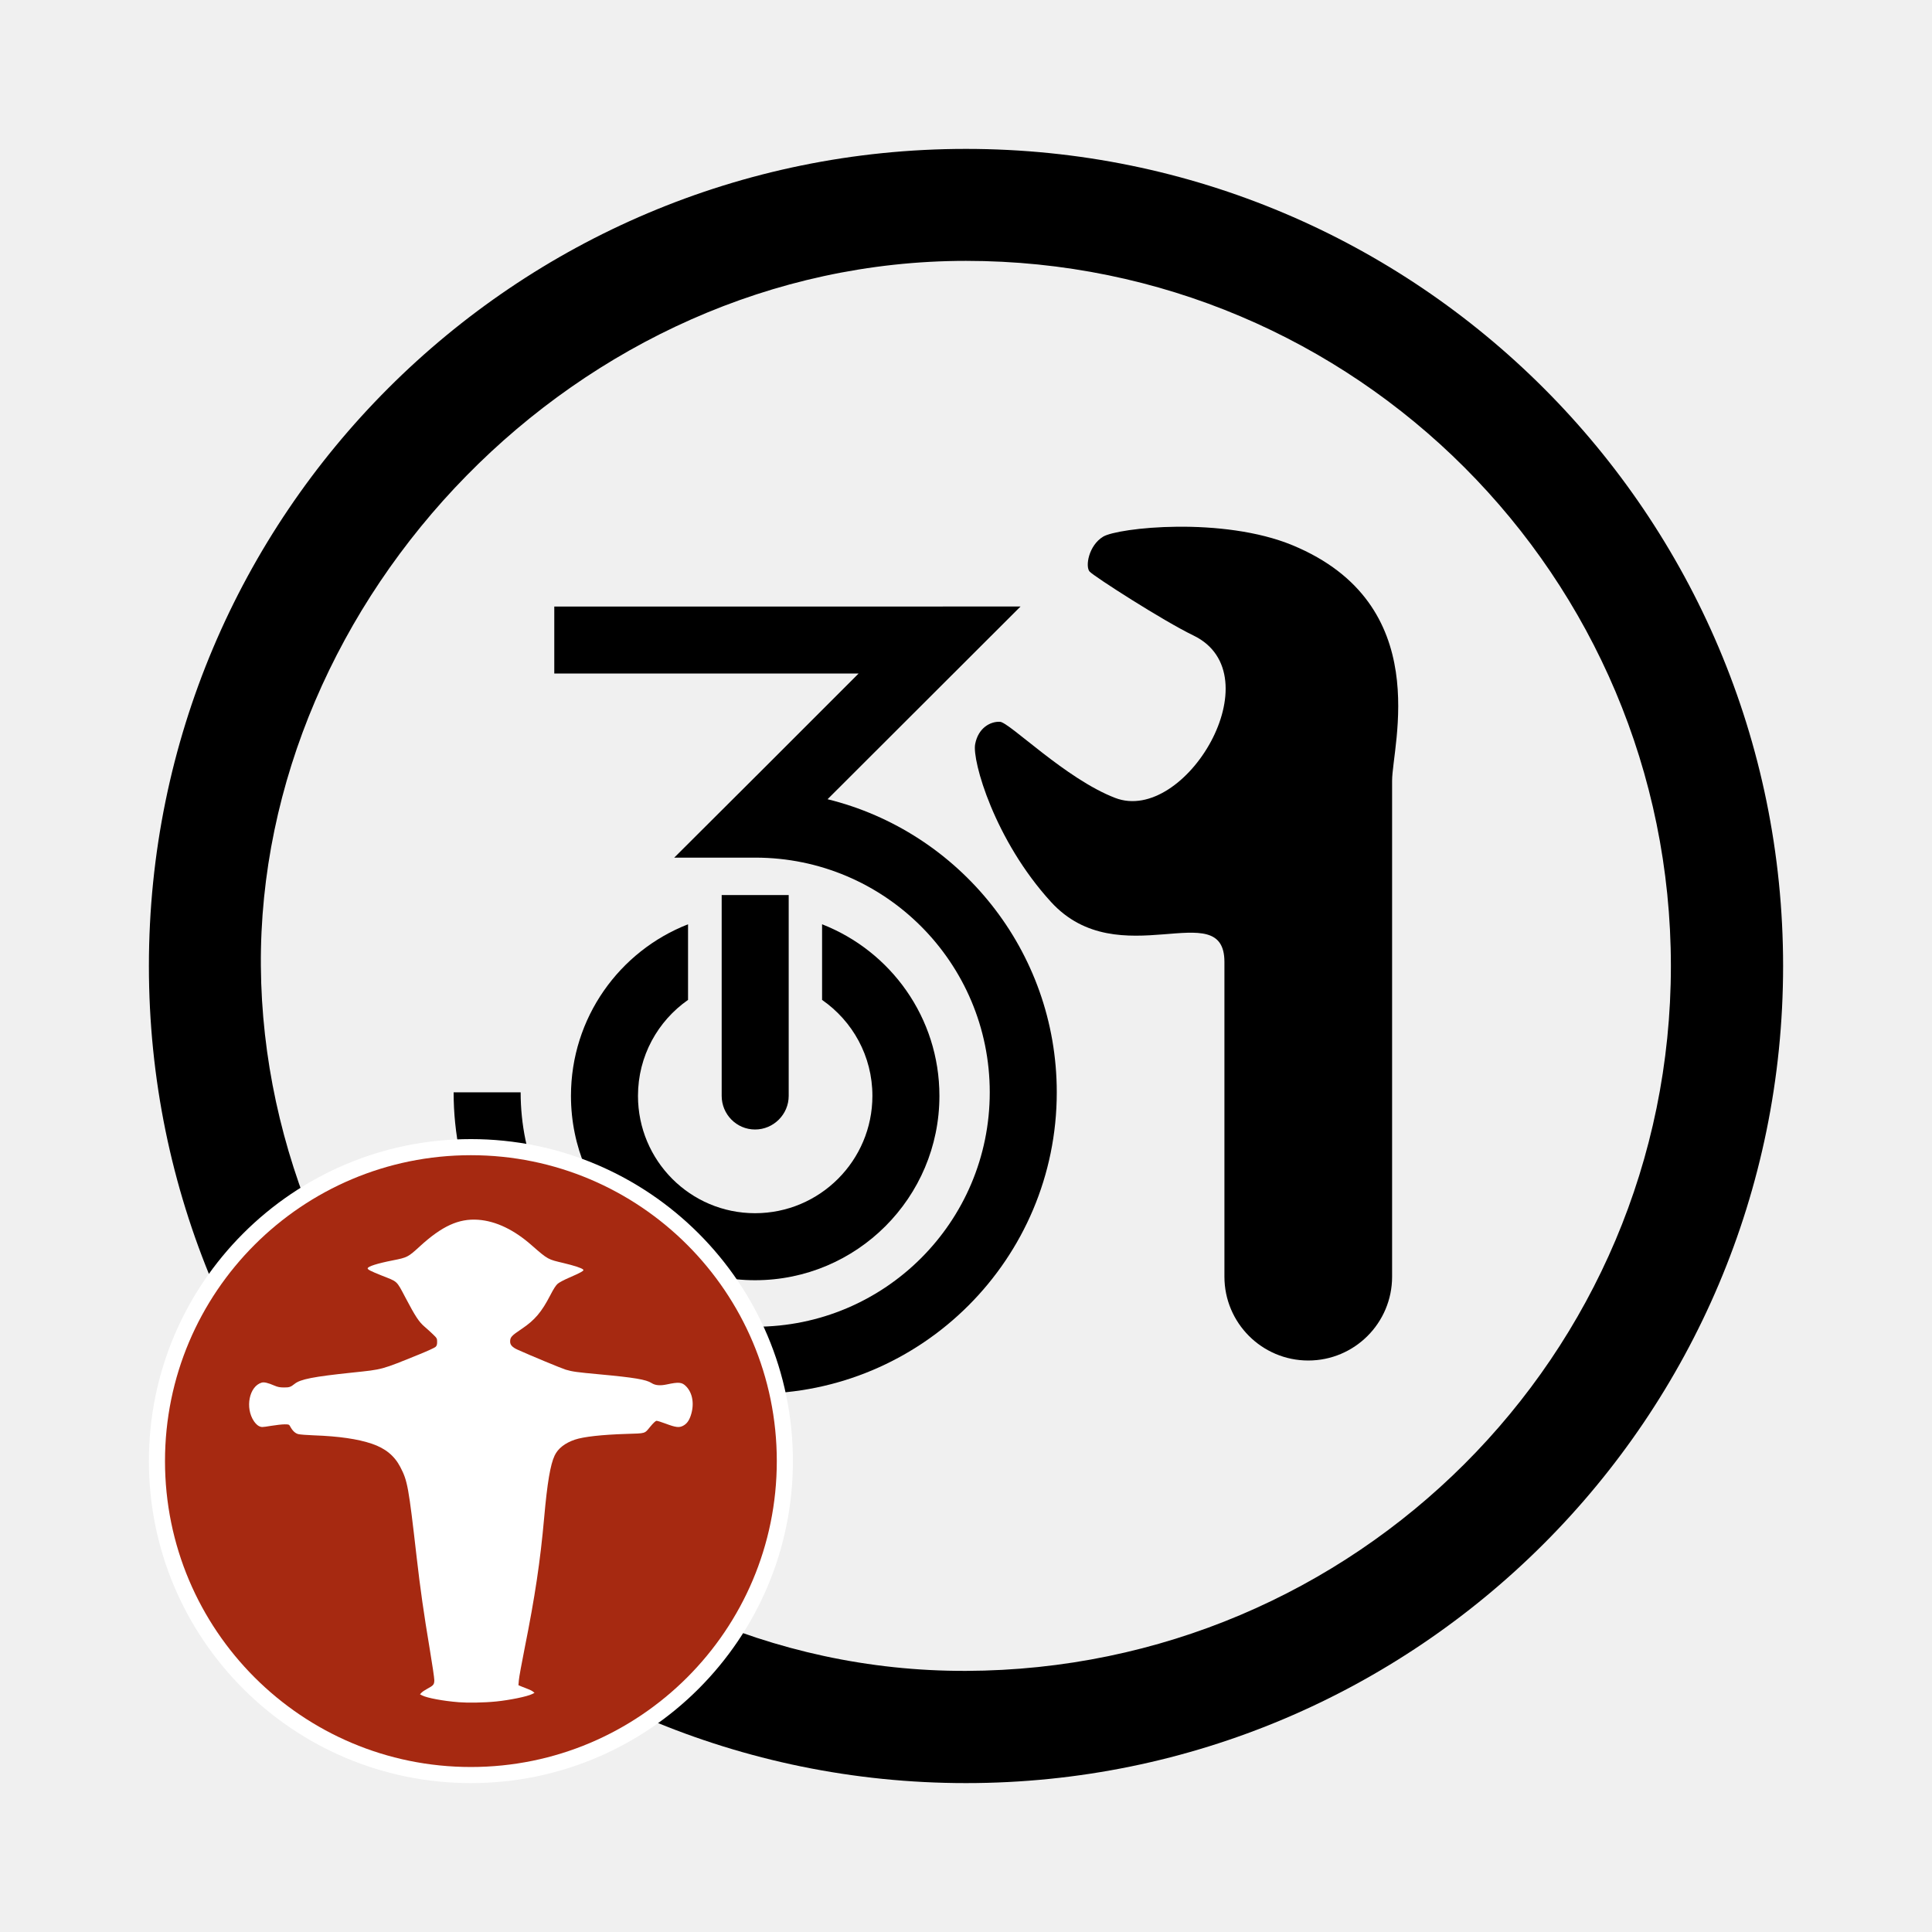
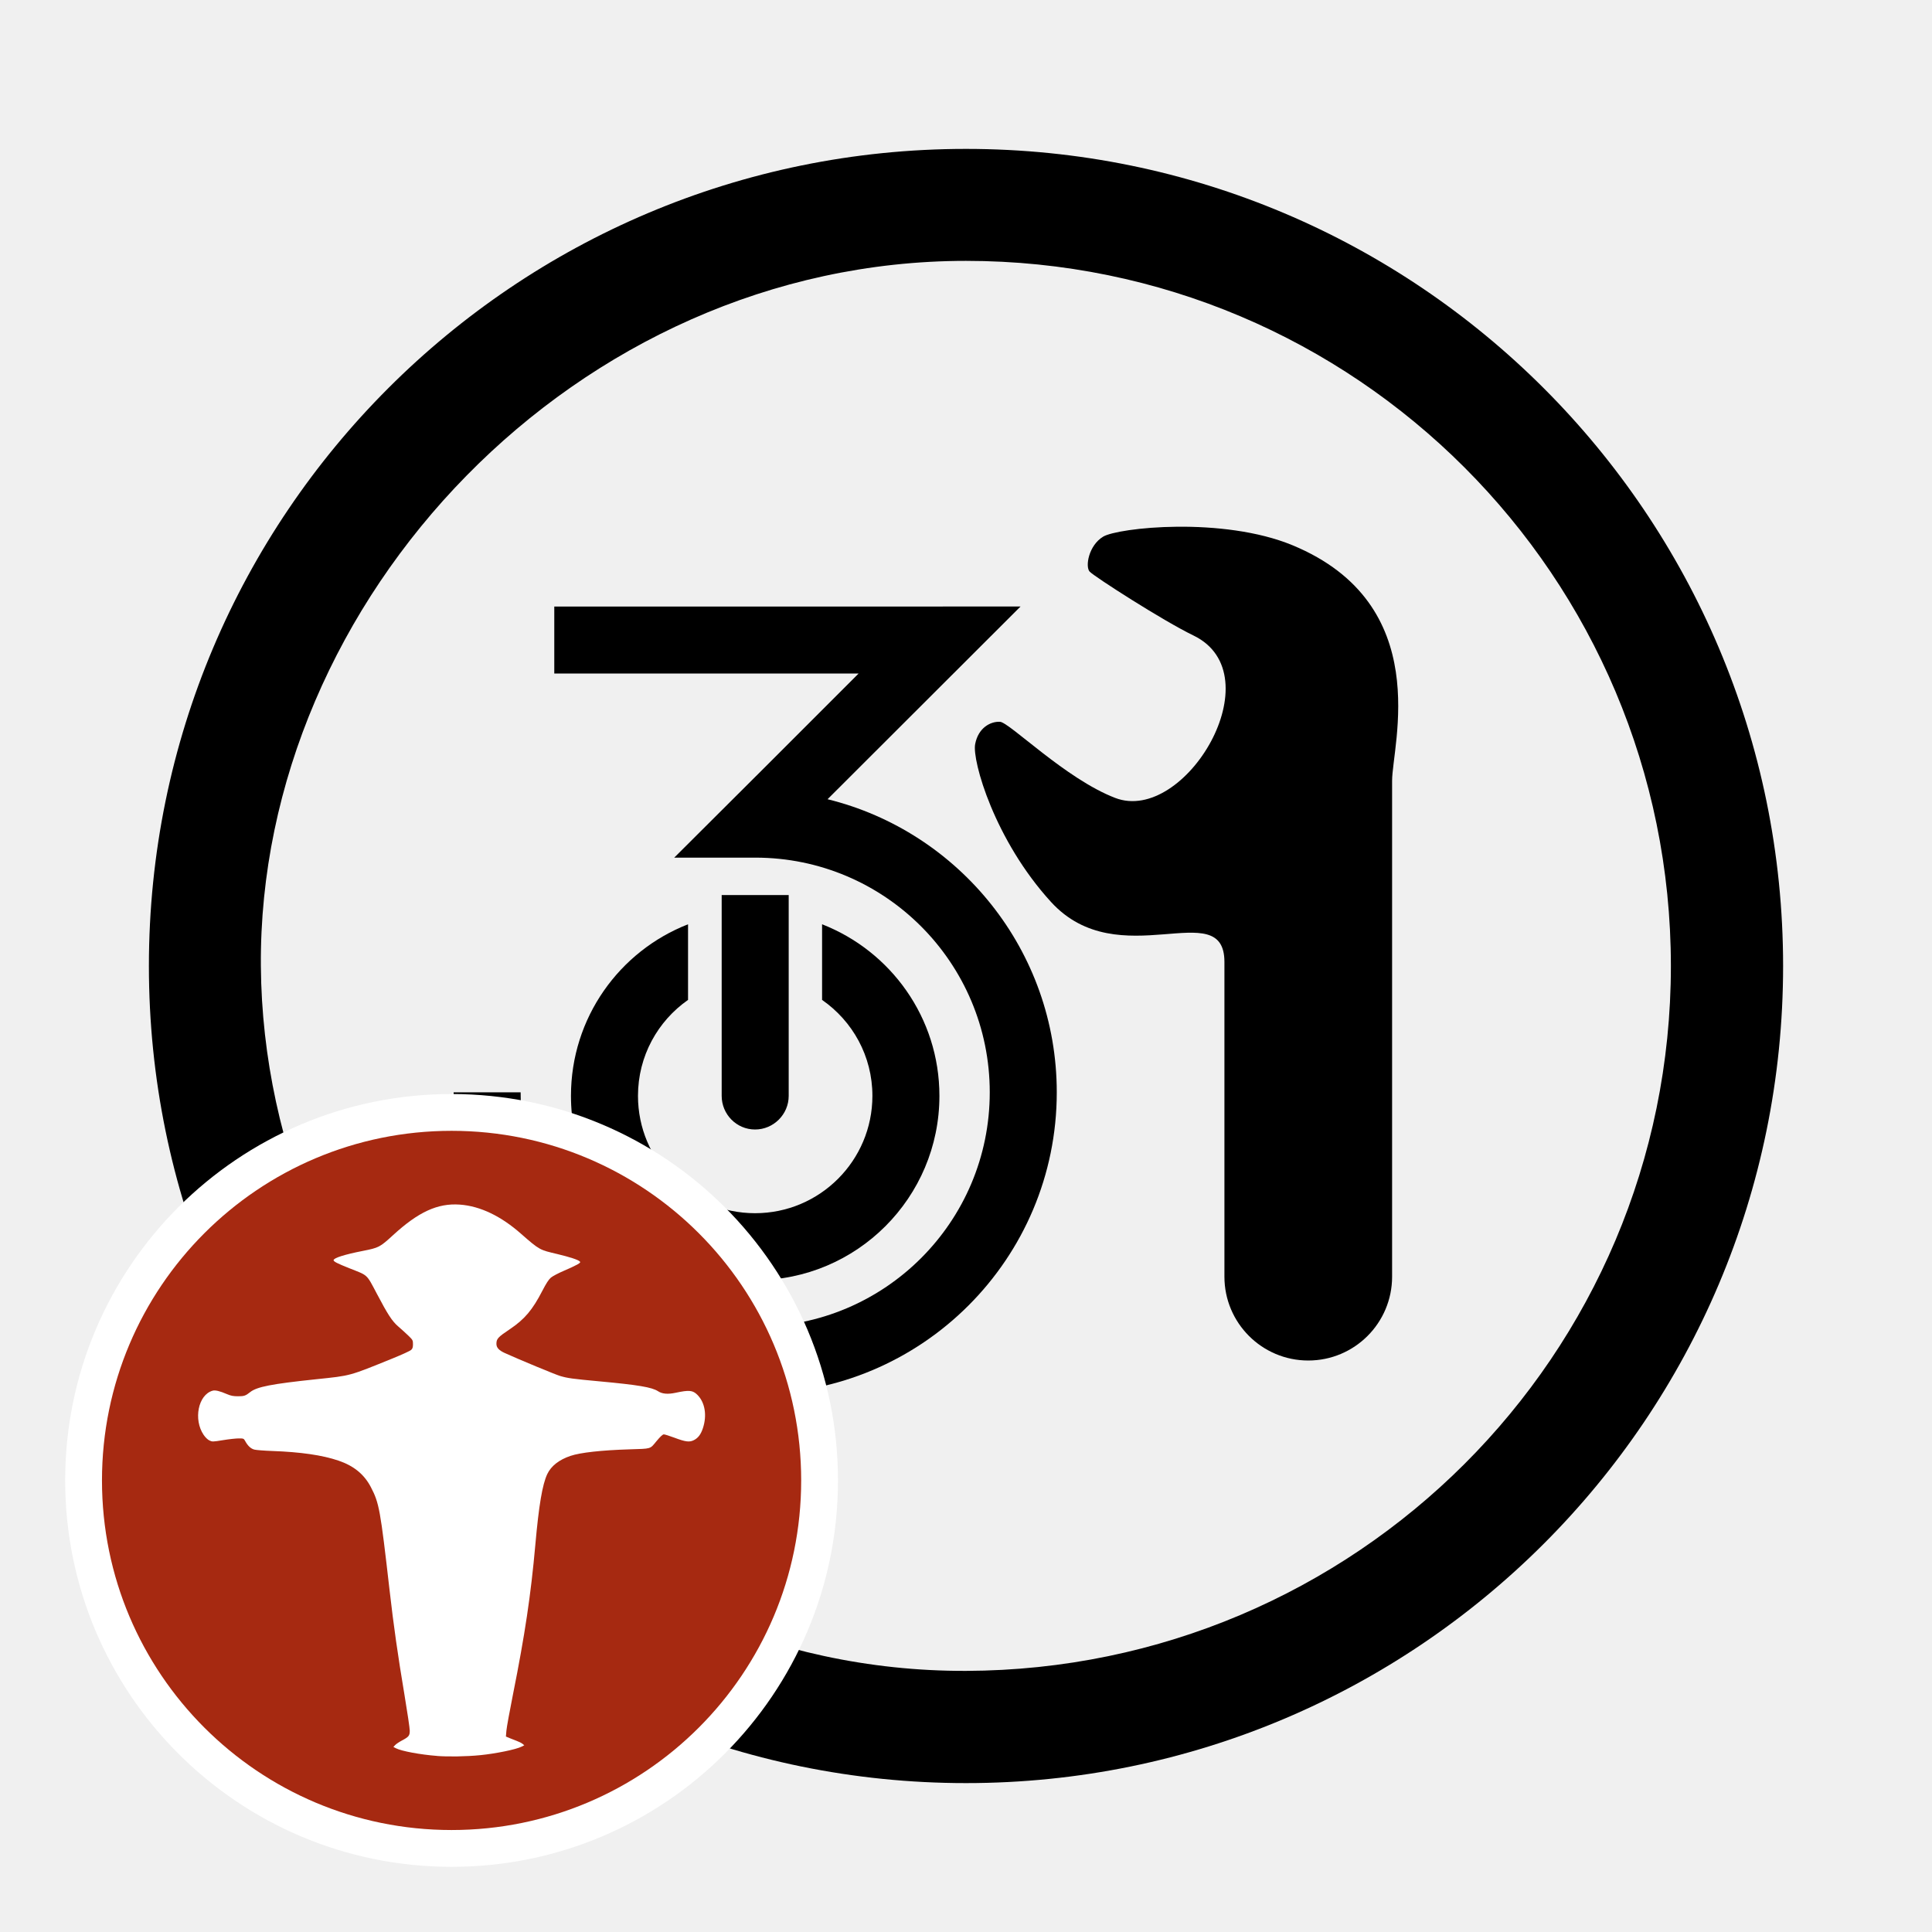
- <svg xmlns="http://www.w3.org/2000/svg" version="1.1" width="300" height="300" id="svg5512">
+ <svg xmlns="http://www.w3.org/2000/svg" version="1.1" width="300" height="300" id="svg5512" xml:space="preserve">
  <defs id="defs5514">
    <linearGradient id="linearGradient2070">
      <stop id="stop2072" offset="0" style="stop-color:#ff0000;stop-opacity:1;" />
      <stop id="stop2074" offset="1" style="stop-color:#9a1a00;stop-opacity:1;" />
    </linearGradient>
  </defs>
  <g transform="translate(-448.0526,-67.70133)" id="g4413">
    <path d="m 534.121,161.882 0,10.406 47.253,0 c -9.528,9.543 -19.07,19.073 -28.627,28.586 l 12.593,0 c 20.112,0 36.401,16.329 36.401,36.442 0,20.112 -16.289,36.401 -36.401,36.401 -20.112,0 -36.442,-16.289 -36.442,-36.401 l -10.406,0 c 0,25.858 20.989,46.807 46.848,46.807 25.858,0 46.807,-20.949 46.807,-46.807 0,-21.993 -15.152,-40.48 -35.591,-45.512 l 29.963,-29.923 z" id="path4996-4-0-4-8-9-7-2-6-0-9-9-2" style="color:#000000;fill:#000000;fill-opacity:1;fill-rule:evenodd;stroke:none;stroke-width:20;marker:none;visibility:visible;display:inline;overflow:visible;enable-background:accumulate" />
    <g transform="matrix(-1,0,0,-1,1130.637,475.1825)" id="g4409">
      <path d="m 565.339,208.689 c -15.802,0 -28.627,12.825 -28.627,28.627 0,12.131 7.56,22.487 18.221,26.643 l 0,-11.742 c -4.724,-3.282 -7.815,-8.711 -7.815,-14.901 0,-10.056 8.165,-18.221 18.221,-18.221 10.056,0 18.18,8.165 18.18,18.221 0,6.18 -3.075,11.617 -7.774,14.901 l 0,11.742 c 10.649,-4.156 18.18,-14.512 18.18,-26.643 0,-15.802 -12.784,-28.627 -28.586,-28.627 z" id="path4996-4-0-4-2-1-9-8-5-8-9" style="color:#000000;fill:#000000;fill-opacity:1;fill-rule:evenodd;stroke:none;stroke-width:20;marker:none;visibility:visible;display:inline;overflow:visible;enable-background:accumulate" />
      <path d="m 565.339,232.093 c -2.873,0 -5.223,2.35 -5.223,5.223 l 0,31.178 10.406,0 0,-31.178 c 0,-2.873 -2.31,-5.223 -5.183,-5.223 z" id="rect5023-1-6-7-7-5-2-9-1-8-8" style="color:#000000;fill:#000000;fill-opacity:1;fill-rule:evenodd;stroke:none;stroke-width:20;marker:none;visibility:visible;display:inline;overflow:visible;enable-background:accumulate" />
    </g>
    <path d="m 630.853,149.491 c -5.722,0.054 -10.364,0.853 -11.499,1.539 -2.271,1.371 -2.807,4.658 -2.106,5.426 0.702,0.768 11.43,7.658 16.115,9.92 12.614,6.09 -1.288,29.396 -12.147,25.226 -7.696,-2.955 -16.427,-11.757 -17.897,-11.823 -1.47,-0.065 -3.364,0.926 -3.847,3.482 -0.483,2.556 3.008,14.897 11.783,24.497 10.529,11.52 26.926,-1.209 26.926,9.313 l 0,48.872 a 13.018,13.018 0 0 0 26.036,0 l 0,-62.437 0,-14.577 c 0,-5.467 6.703,-27.389 -15.467,-36.563 -5.374,-2.224 -12.175,-2.929 -17.897,-2.875 z" id="path5018-1-3-2-1-4-7-5-6" style="fill:#000000;fill-opacity:1;stroke:none" />
  </g>
  <path d="m 150,23.121 c -70.071,0 -126.879,56.808 -126.879,126.879 0,70.071 56.808,126.879 126.879,126.879 70.071,0 126.879,-56.808 126.879,-126.879 C 276.879,79.929 220.071,23.121 150,23.121 z M 259.454,150 C 259.454,210.46 210.467,259.26 150,259.454 89.533,259.648 40.931,206.992 40.507,150 40.083,93.008 89.54,40.507 150,40.507 c 60.46,0 109.454,49.033 109.454,109.493 z" id="path7438-70-0-9-0-2" style="color:#000000;fill:#000000;fill-opacity:1;fill-rule:evenodd;stroke:none;stroke-width:10.416;marker:none;visibility:visible;display:inline;overflow:visible;enable-background:accumulate" />
-   <g id="g4962">
-     <g id="g4946">
-       <circle style="fill:#ffffff;fill-opacity:1;stroke-width:4.315" id="path726" cx="73.121" cy="226.879" r="50" />
-       <circle style="fill:#a62911;fill-opacity:1;stroke-width:4.099" id="path726-3" cx="73.121" cy="226.879" r="47.5" />
+   <g id="g2606" transform="matrix(1.142857,0,0,1.142857,-16.30332,-32.26807)">
+     <g id="g2600">
+       <circle style="fill:#ffffff;fill-opacity:1;stroke-width:4.53" id="path726" cx="75.621" cy="229.379" r="52.5" />
+       <circle style="fill:#a62911;fill-opacity:1;stroke-width:4.099" id="path726-3" cx="75.621" cy="229.379" r="47.5" />
    </g>
-     <path d="m 71.18,264.314 c -2.302,-0.177 -4.862,-0.653 -5.621,-1.045 l -0.345,-0.178 0.241,-0.256 c 0.132,-0.141 0.54,-0.416 0.906,-0.611 0.96,-0.511 1.077,-0.659 1.077,-1.351 0,-0.321 -0.322,-2.504 -0.715,-4.85 -0.908,-5.414 -1.467,-9.34 -2.031,-14.268 -1.254,-10.951 -1.406,-11.792 -2.535,-13.962 -0.906,-1.741 -2.318,-2.897 -4.404,-3.605 -2.196,-0.745 -5.123,-1.17 -9.028,-1.31 -1.059,-0.038 -2.137,-0.122 -2.394,-0.186 -0.483,-0.12 -0.9,-0.509 -1.261,-1.175 -0.18,-0.332 -0.217,-0.346 -0.876,-0.346 -0.379,0 -1.337,0.106 -2.129,0.236 -1.379,0.226 -1.456,0.228 -1.841,0.046 -0.241,-0.114 -0.555,-0.418 -0.787,-0.759 -1.418,-2.09 -0.743,-5.445 1.207,-6.004 0.368,-0.106 0.975,0.038 1.971,0.468 0.507,0.218 0.847,0.285 1.466,0.287 0.849,0.004 1.05,-0.065 1.671,-0.561 0.907,-0.725 2.897,-1.114 8.971,-1.752 4.781,-0.502 4.383,-0.393 10.457,-2.858 1.211,-0.491 2.313,-0.998 2.449,-1.126 0.193,-0.181 0.248,-0.355 0.248,-0.781 0,-0.524 -0.029,-0.577 -0.635,-1.164 -0.349,-0.338 -0.95,-0.884 -1.336,-1.213 -0.866,-0.738 -1.451,-1.655 -2.923,-4.45 -1.472,-2.794 -1.194,-2.468 -3.774,-3.498 -1.627,-0.649 -2.119,-0.901 -2.119,-1.086 0,-0.299 1.484,-0.771 3.941,-1.254 2.212,-0.435 2.343,-0.503 4.149,-2.158 3.447,-3.158 6.05,-4.349 9.046,-4.141 2.839,0.197 5.67,1.623 8.29,3.928 2.62,2.304 2.591,2.222 4.966,2.79 1.702,0.407 2.808,0.769 3.054,1 0.124,0.116 0.068,0.188 -0.33,0.421 -0.264,0.154 -1.087,0.539 -1.829,0.855 -0.742,0.316 -1.539,0.736 -1.77,0.935 -0.291,0.249 -0.648,0.8 -1.152,1.78 -1.343,2.609 -2.417,3.877 -4.424,5.222 -1.619,1.085 -1.817,1.303 -1.817,1.994 0,0.513 0.346,0.885 1.166,1.256 2.008,0.907 6.837,2.909 7.475,3.099 1.031,0.306 1.668,0.394 5.284,0.728 5.348,0.494 7.204,0.806 8.035,1.349 0.564,0.369 1.331,0.437 2.386,0.21 1.837,-0.395 2.331,-0.348 2.958,0.279 1.04,1.04 1.328,2.797 0.746,4.546 -0.278,0.835 -0.641,1.315 -1.219,1.61 -0.601,0.307 -1.128,0.24 -2.662,-0.336 -0.656,-0.246 -1.298,-0.447 -1.426,-0.446 -0.156,0.002 -0.485,0.307 -1.003,0.933 -0.9,1.087 -0.626,1.005 -3.687,1.101 -3.792,0.118 -6.643,0.435 -7.989,0.888 -1.547,0.52 -2.637,1.375 -3.155,2.472 -0.668,1.416 -1.145,4.246 -1.624,9.629 -0.601,6.757 -1.42,12.236 -3.035,20.305 -0.454,2.268 -0.856,4.484 -0.893,4.925 l -0.068,0.801 0.484,0.205 c 0.266,0.113 0.718,0.29 1.005,0.395 0.287,0.104 0.631,0.279 0.765,0.388 l 0.244,0.198 -0.339,0.175 c -0.795,0.411 -3.612,0.964 -5.594,1.165 -1.982,0.201 -4.47,0.224 -5.889,0.115 z" id="path1371" style="fill:#ffffff;fill-opacity:1;stroke:none;stroke-width:1.579;stroke-dasharray:none;stroke-opacity:1" />
+     <path d="m 73.68,266.814 c -2.302,-0.177 -4.862,-0.653 -5.621,-1.045 l -0.345,-0.178 0.241,-0.256 c 0.132,-0.141 0.54,-0.416 0.906,-0.611 0.96,-0.511 1.077,-0.659 1.077,-1.351 0,-0.321 -0.322,-2.504 -0.715,-4.85 -0.908,-5.414 -1.467,-9.34 -2.031,-14.268 -1.254,-10.951 -1.406,-11.792 -2.535,-13.962 -0.906,-1.741 -2.318,-2.897 -4.404,-3.605 -2.196,-0.745 -5.123,-1.17 -9.028,-1.31 -1.059,-0.038 -2.137,-0.122 -2.394,-0.186 -0.483,-0.12 -0.9,-0.509 -1.261,-1.175 -0.18,-0.332 -0.217,-0.346 -0.876,-0.346 -0.379,0 -1.337,0.106 -2.129,0.236 -1.379,0.226 -1.456,0.228 -1.841,0.046 -0.241,-0.114 -0.555,-0.418 -0.787,-0.759 -1.418,-2.09 -0.743,-5.445 1.207,-6.004 0.368,-0.106 0.975,0.038 1.971,0.468 0.507,0.218 0.847,0.285 1.466,0.287 0.849,0.004 1.05,-0.065 1.671,-0.561 0.907,-0.725 2.897,-1.114 8.971,-1.752 4.781,-0.502 4.383,-0.393 10.457,-2.858 1.211,-0.491 2.313,-0.998 2.449,-1.126 0.193,-0.181 0.248,-0.355 0.248,-0.781 0,-0.524 -0.029,-0.577 -0.635,-1.164 -0.349,-0.338 -0.95,-0.884 -1.336,-1.213 -0.866,-0.738 -1.451,-1.655 -2.923,-4.45 -1.472,-2.794 -1.194,-2.468 -3.774,-3.498 -1.627,-0.649 -2.119,-0.901 -2.119,-1.086 0,-0.299 1.484,-0.771 3.941,-1.254 2.212,-0.435 2.343,-0.503 4.149,-2.158 3.447,-3.158 6.05,-4.349 9.046,-4.141 2.839,0.197 5.67,1.623 8.29,3.928 2.62,2.304 2.591,2.222 4.966,2.79 1.702,0.407 2.808,0.769 3.054,1 0.124,0.116 0.068,0.188 -0.33,0.421 -0.264,0.154 -1.087,0.539 -1.829,0.855 -0.742,0.316 -1.539,0.736 -1.77,0.935 -0.291,0.249 -0.648,0.8 -1.152,1.78 -1.343,2.609 -2.417,3.877 -4.424,5.222 -1.619,1.085 -1.817,1.303 -1.817,1.994 0,0.513 0.346,0.885 1.166,1.256 2.008,0.907 6.837,2.909 7.475,3.099 1.031,0.306 1.668,0.394 5.284,0.728 5.348,0.494 7.204,0.806 8.035,1.349 0.564,0.369 1.331,0.437 2.386,0.21 1.837,-0.395 2.331,-0.348 2.958,0.279 1.04,1.04 1.328,2.797 0.746,4.546 -0.278,0.835 -0.641,1.315 -1.219,1.61 -0.601,0.307 -1.128,0.24 -2.662,-0.336 -0.656,-0.246 -1.298,-0.447 -1.426,-0.446 -0.156,0.002 -0.485,0.307 -1.003,0.933 -0.9,1.087 -0.626,1.005 -3.687,1.101 -3.792,0.118 -6.643,0.435 -7.989,0.888 -1.547,0.52 -2.637,1.375 -3.155,2.472 -0.668,1.416 -1.145,4.246 -1.624,9.629 -0.601,6.757 -1.42,12.236 -3.035,20.305 -0.454,2.268 -0.856,4.484 -0.893,4.925 l -0.068,0.801 0.484,0.205 c 0.266,0.113 0.718,0.29 1.005,0.395 0.287,0.104 0.631,0.279 0.765,0.388 l 0.244,0.198 -0.339,0.175 c -0.795,0.411 -3.612,0.964 -5.594,1.165 -1.982,0.201 -4.47,0.224 -5.889,0.115 z" id="path1371" style="fill:#ffffff;fill-opacity:1;stroke:none;stroke-width:1.579;stroke-dasharray:none;stroke-opacity:1" />
  </g>
</svg>
